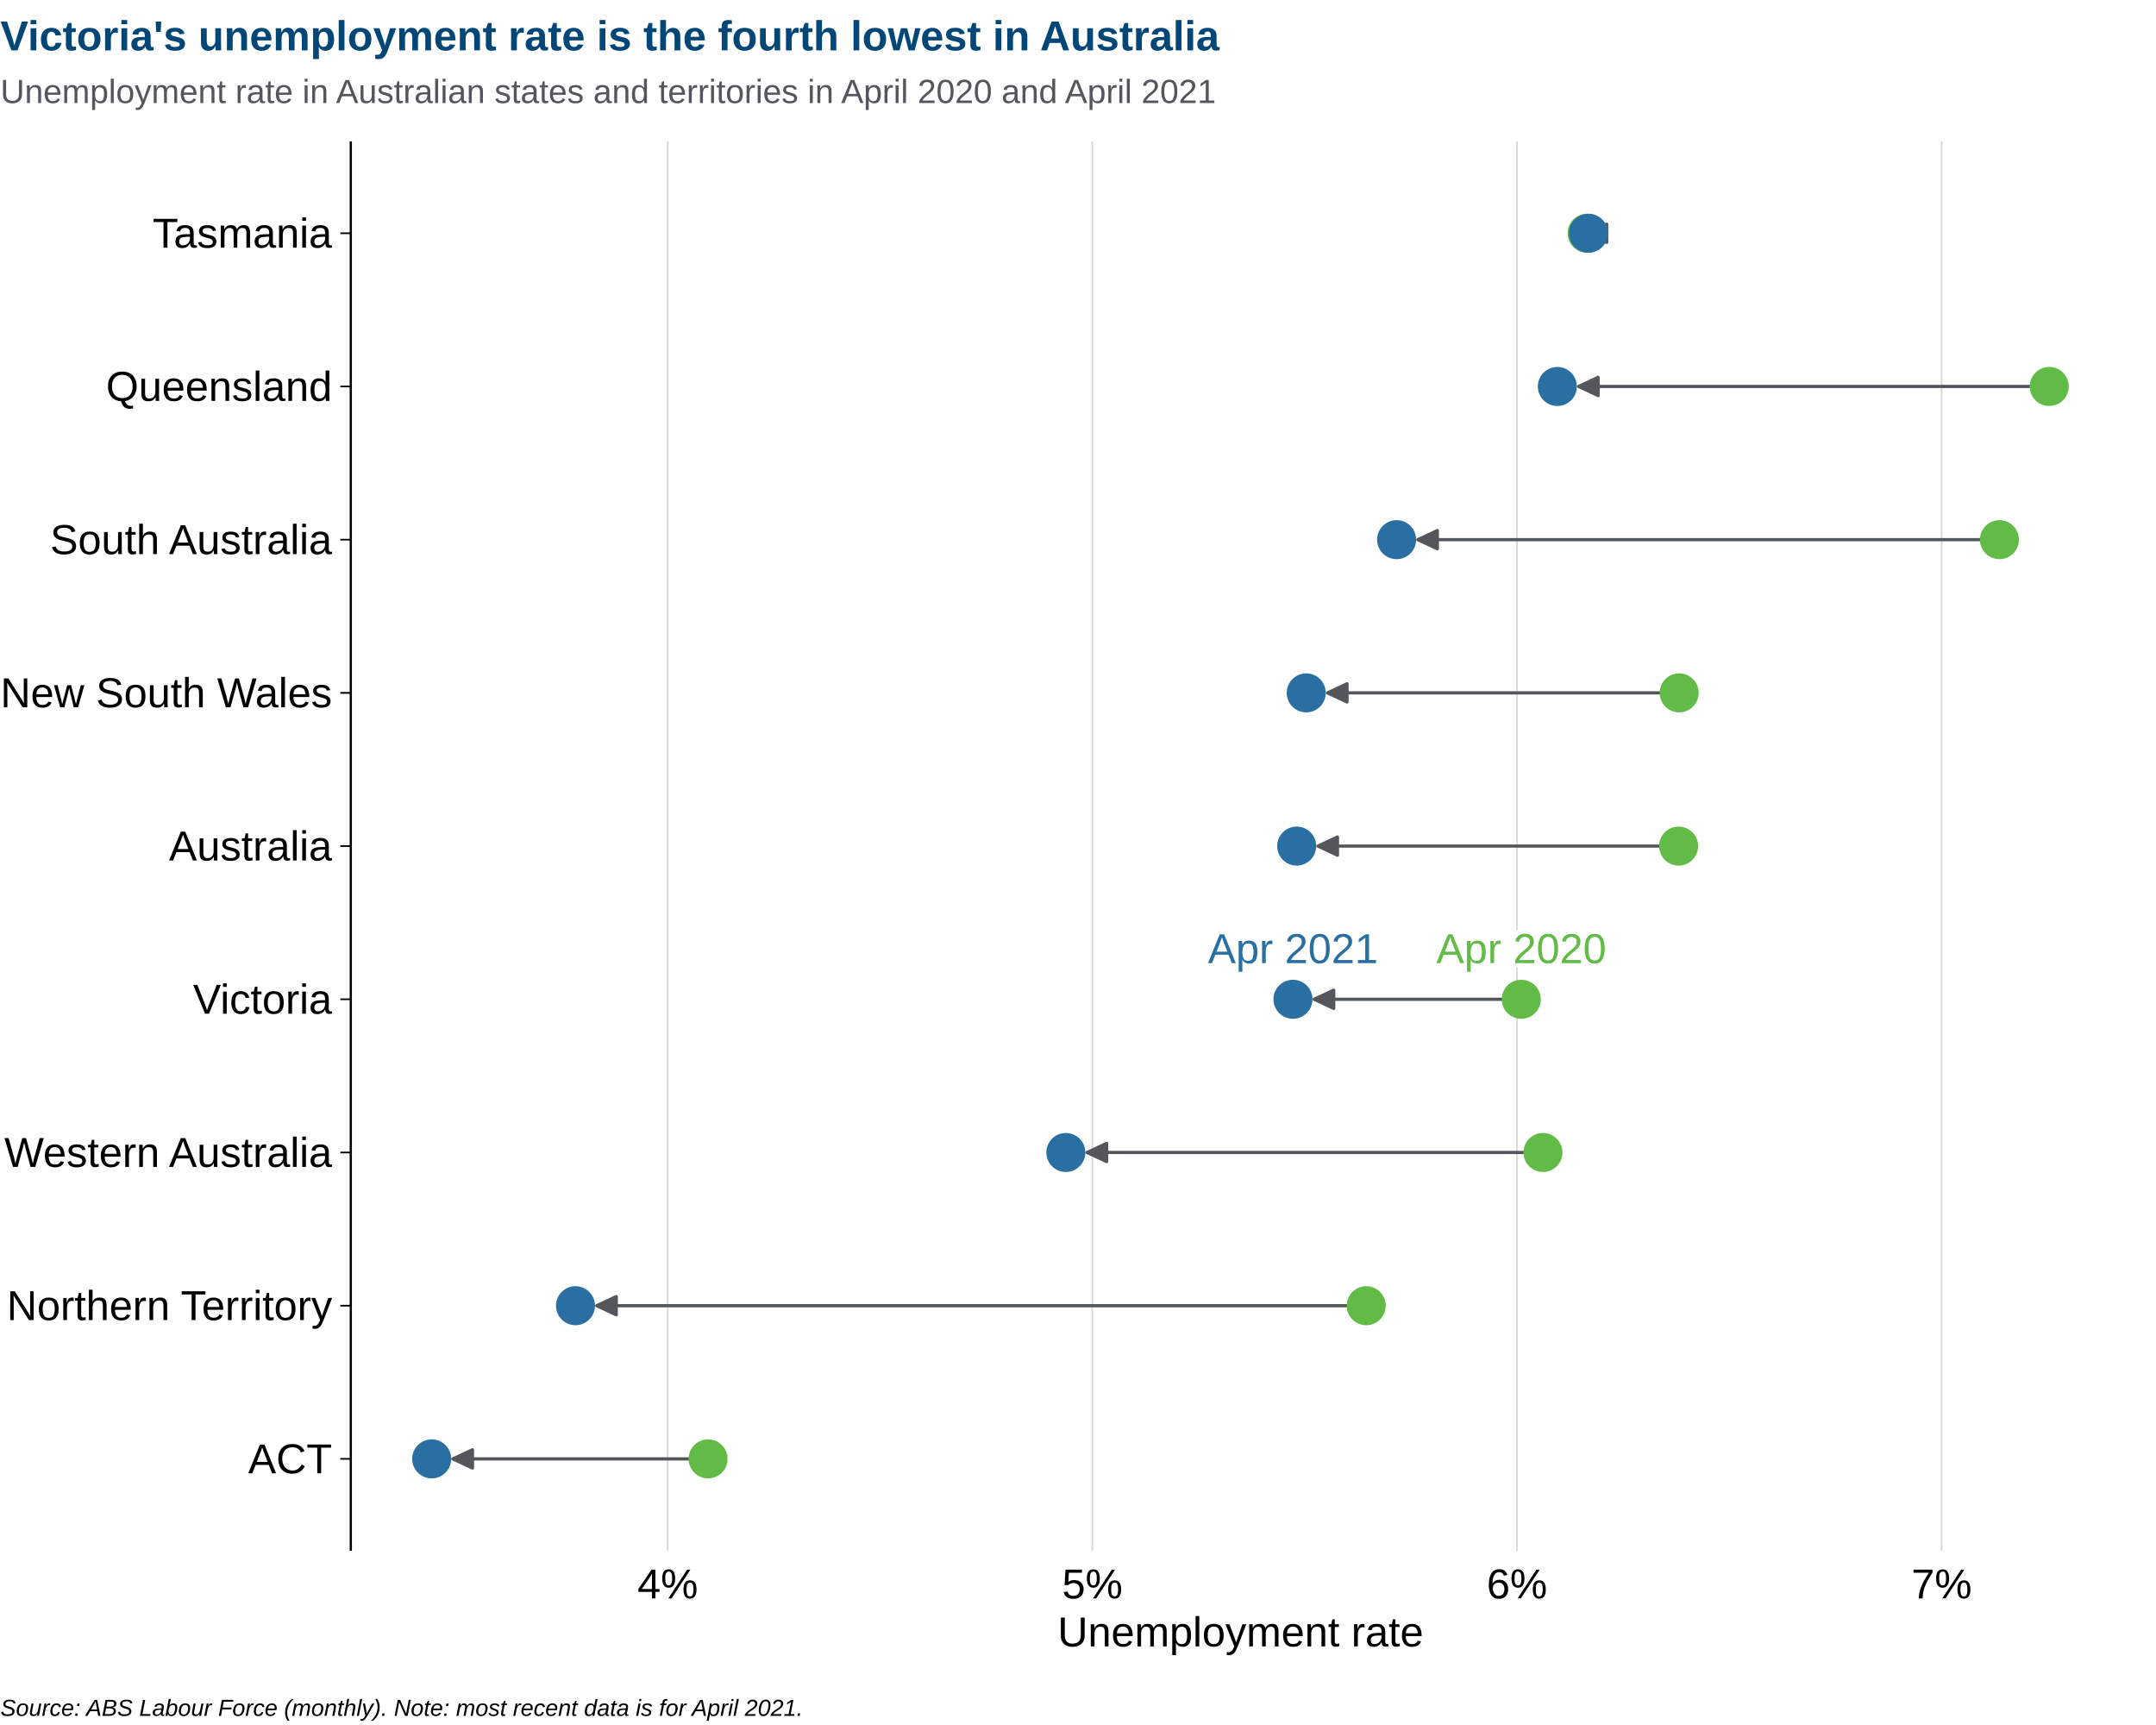
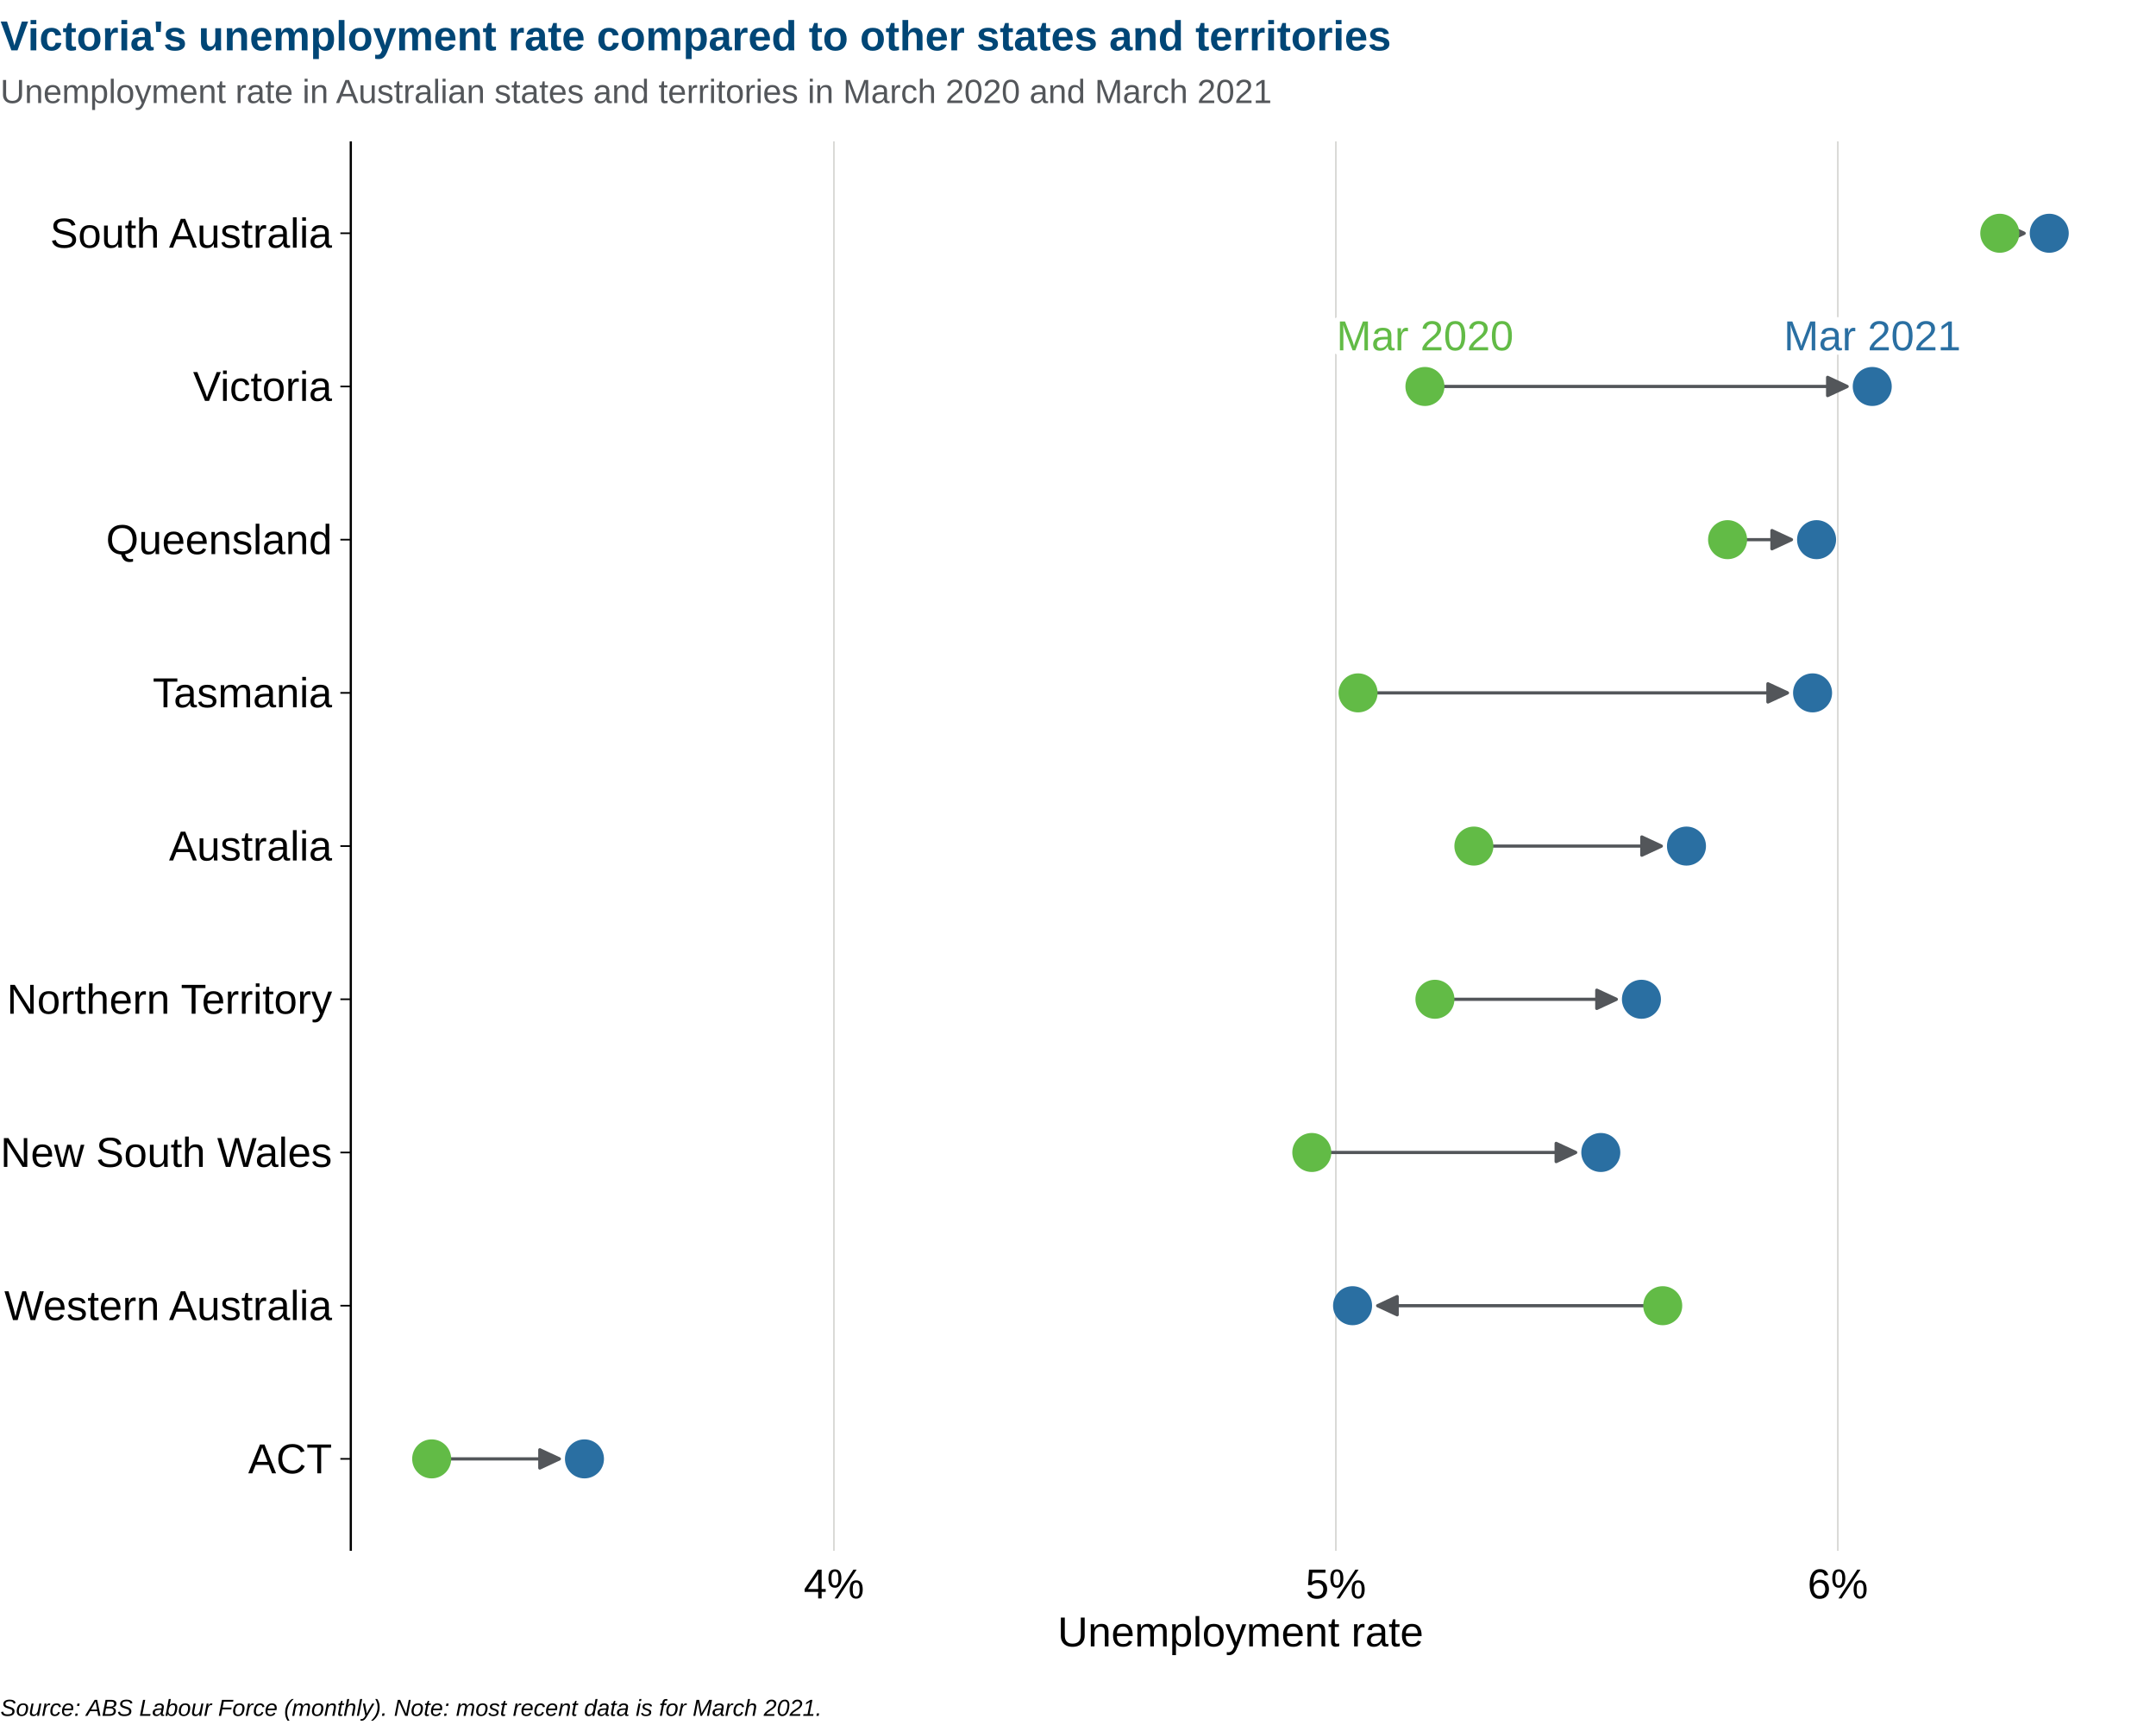
<svg xmlns="http://www.w3.org/2000/svg" viewBox="0 0 720.00 576.00">
  <defs>
    <style type="text/css">
    line, polyline, polygon, path, rect, circle {
      fill: none;
      stroke: #000000;
      stroke-linecap: round;
      stroke-linejoin: round;
      stroke-miterlimit: 10.00;
    }
  </style>
  </defs>
  <rect width="100%" height="100%" style="stroke: none; fill: #FFFFFF;" />
  <rect x="0.00" y="0.00" width="720.00" height="576.00" style="stroke-width: 0.75; stroke: none; fill: #FFFFFF;" />
  <defs>
    <clipPath id="cpMTE3LjE1fDcxMS4zNnw1MTcuODR8NDcuMjA=">
      <rect x="117.15" y="47.20" width="594.21" height="470.64" />
    </clipPath>
  </defs>
  <rect x="117.15" y="47.20" width="594.21" height="470.64" style="stroke-width: 0.75; stroke: none; fill: #FFFFFF;" clip-path="url(#cpMTE3LjE1fDcxMS4zNnw1MTcuODR8NDcuMjA=)" />
-   <polyline points="222.97,517.84 222.97,47.20 " style="stroke-width: 0.56; stroke: #D9D9D6; stroke-linecap: butt;" clip-path="url(#cpMTE3LjE1fDcxMS4zNnw1MTcuODR8NDcuMjA=)" />
-   <polyline points="364.78,517.84 364.78,47.20 " style="stroke-width: 0.56; stroke: #D9D9D6; stroke-linecap: butt;" clip-path="url(#cpMTE3LjE1fDcxMS4zNnw1MTcuODR8NDcuMjA=)" />
-   <polyline points="506.60,517.84 506.60,47.20 " style="stroke-width: 0.56; stroke: #D9D9D6; stroke-linecap: butt;" clip-path="url(#cpMTE3LjE1fDcxMS4zNnw1MTcuODR8NDcuMjA=)" />
-   <polyline points="648.41,517.84 648.41,47.20 " style="stroke-width: 0.56; stroke: #D9D9D6; stroke-linecap: butt;" clip-path="url(#cpMTE3LjE1fDcxMS4zNnw1MTcuODR8NDcuMjA=)" />
-   <line x1="236.47" y1="487.14" x2="151.25" y2="487.14" style="stroke-width: 1.07; stroke: #53565A; stroke-linecap: butt;" clip-path="url(#cpMTE3LjE1fDcxMS4zNnw1MTcuODR8NDcuMjA=)" />
-   <polygon points="157.78,484.10 151.25,487.14 157.78,490.19 " style="stroke-width: 1.07; stroke: #53565A; stroke-linecap: butt; fill: #53565A;" clip-path="url(#cpMTE3LjE1fDcxMS4zNnw1MTcuODR8NDcuMjA=)" />
-   <line x1="560.58" y1="282.52" x2="440.12" y2="282.52" style="stroke-width: 1.07; stroke: #53565A; stroke-linecap: butt;" clip-path="url(#cpMTE3LjE1fDcxMS4zNnw1MTcuODR8NDcuMjA=)" />
-   <polygon points="446.65,279.47 440.12,282.52 446.65,285.56 " style="stroke-width: 1.07; stroke: #53565A; stroke-linecap: butt; fill: #53565A;" clip-path="url(#cpMTE3LjE1fDcxMS4zNnw1MTcuODR8NDcuMjA=)" />
-   <line x1="560.77" y1="231.36" x2="443.31" y2="231.36" style="stroke-width: 1.07; stroke: #53565A; stroke-linecap: butt;" clip-path="url(#cpMTE3LjE1fDcxMS4zNnw1MTcuODR8NDcuMjA=)" />
-   <polygon points="449.84,228.32 443.31,231.36 449.84,234.40 " style="stroke-width: 1.07; stroke: #53565A; stroke-linecap: butt; fill: #53565A;" clip-path="url(#cpMTE3LjE1fDcxMS4zNnw1MTcuODR8NDcuMjA=)" />
-   <line x1="456.26" y1="435.99" x2="199.27" y2="435.99" style="stroke-width: 1.07; stroke: #53565A; stroke-linecap: butt;" clip-path="url(#cpMTE3LjE1fDcxMS4zNnw1MTcuODR8NDcuMjA=)" />
-   <polygon points="205.80,432.94 199.27,435.99 205.80,439.03 " style="stroke-width: 1.07; stroke: #53565A; stroke-linecap: butt; fill: #53565A;" clip-path="url(#cpMTE3LjE1fDcxMS4zNnw1MTcuODR8NDcuMjA=)" />
-   <line x1="684.35" y1="129.05" x2="527.17" y2="129.05" style="stroke-width: 1.07; stroke: #53565A; stroke-linecap: butt;" clip-path="url(#cpMTE3LjE1fDcxMS4zNnw1MTcuODR8NDcuMjA=)" />
-   <polygon points="533.69,126.00 527.17,129.05 533.69,132.09 " style="stroke-width: 1.07; stroke: #53565A; stroke-linecap: butt; fill: #53565A;" clip-path="url(#cpMTE3LjE1fDcxMS4zNnw1MTcuODR8NDcuMjA=)" />
-   <line x1="667.71" y1="180.20" x2="473.49" y2="180.20" style="stroke-width: 1.07; stroke: #53565A; stroke-linecap: butt;" clip-path="url(#cpMTE3LjE1fDcxMS4zNnw1MTcuODR8NDcuMjA=)" />
-   <polygon points="480.01,177.16 473.49,180.20 480.01,183.25 " style="stroke-width: 1.07; stroke: #53565A; stroke-linecap: butt; fill: #53565A;" clip-path="url(#cpMTE3LjE1fDcxMS4zNnw1MTcuODR8NDcuMjA=)" />
-   <line x1="530.03" y1="77.89" x2="530.03" y2="77.89" style="stroke-width: 1.07; stroke: #53565A; stroke-linecap: butt;" clip-path="url(#cpMTE3LjE1fDcxMS4zNnw1MTcuODR8NDcuMjA=)" />
-   <polygon points="536.56,74.85 530.03,77.89 536.56,80.93 " style="stroke-width: 1.07; stroke: #53565A; stroke-linecap: butt; fill: #53565A;" clip-path="url(#cpMTE3LjE1fDcxMS4zNnw1MTcuODR8NDcuMjA=)" />
-   <line x1="508.03" y1="333.67" x2="438.87" y2="333.67" style="stroke-width: 1.07; stroke: #53565A; stroke-linecap: butt;" clip-path="url(#cpMTE3LjE1fDcxMS4zNnw1MTcuODR8NDcuMjA=)" />
-   <polygon points="445.40,330.63 438.87,333.67 445.40,336.72 " style="stroke-width: 1.07; stroke: #53565A; stroke-linecap: butt; fill: #53565A;" clip-path="url(#cpMTE3LjE1fDcxMS4zNnw1MTcuODR8NDcuMjA=)" />
-   <line x1="515.27" y1="384.83" x2="363.03" y2="384.83" style="stroke-width: 1.07; stroke: #53565A; stroke-linecap: butt;" clip-path="url(#cpMTE3LjE1fDcxMS4zNnw1MTcuODR8NDcuMjA=)" />
-   <polygon points="369.56,381.79 363.03,384.83 369.56,387.87 " style="stroke-width: 1.07; stroke: #53565A; stroke-linecap: butt; fill: #53565A;" clip-path="url(#cpMTE3LjE1fDcxMS4zNnw1MTcuODR8NDcuMjA=)" />
-   <circle cx="560.58" cy="282.52" r="4.62pt" style="stroke-width: 0.71; stroke: #62BB46; fill: #62BB46;" clip-path="url(#cpMTE3LjE1fDcxMS4zNnw1MTcuODR8NDcuMjA=)" />
-   <circle cx="433.03" cy="282.52" r="4.62pt" style="stroke-width: 0.71; stroke: #2A6FA2; fill: #2A6FA2;" clip-path="url(#cpMTE3LjE1fDcxMS4zNnw1MTcuODR8NDcuMjA=)" />
-   <circle cx="560.77" cy="231.36" r="4.62pt" style="stroke-width: 0.71; stroke: #62BB46; fill: #62BB46;" clip-path="url(#cpMTE3LjE1fDcxMS4zNnw1MTcuODR8NDcuMjA=)" />
-   <circle cx="436.22" cy="231.36" r="4.62pt" style="stroke-width: 0.71; stroke: #2A6FA2; fill: #2A6FA2;" clip-path="url(#cpMTE3LjE1fDcxMS4zNnw1MTcuODR8NDcuMjA=)" />
-   <circle cx="684.35" cy="129.05" r="4.62pt" style="stroke-width: 0.71; stroke: #62BB46; fill: #62BB46;" clip-path="url(#cpMTE3LjE1fDcxMS4zNnw1MTcuODR8NDcuMjA=)" />
-   <circle cx="520.08" cy="129.05" r="4.62pt" style="stroke-width: 0.71; stroke: #2A6FA2; fill: #2A6FA2;" clip-path="url(#cpMTE3LjE1fDcxMS4zNnw1MTcuODR8NDcuMjA=)" />
-   <circle cx="530.03" cy="77.89" r="4.62pt" style="stroke-width: 0.71; stroke: #62BB46; fill: #62BB46;" clip-path="url(#cpMTE3LjE1fDcxMS4zNnw1MTcuODR8NDcuMjA=)" />
-   <circle cx="530.46" cy="77.89" r="4.62pt" style="stroke-width: 0.71; stroke: #2A6FA2; fill: #2A6FA2;" clip-path="url(#cpMTE3LjE1fDcxMS4zNnw1MTcuODR8NDcuMjA=)" />
-   <circle cx="236.47" cy="487.14" r="4.62pt" style="stroke-width: 0.71; stroke: #62BB46; fill: #62BB46;" clip-path="url(#cpMTE3LjE1fDcxMS4zNnw1MTcuODR8NDcuMjA=)" />
-   <circle cx="144.16" cy="487.14" r="4.62pt" style="stroke-width: 0.71; stroke: #2A6FA2; fill: #2A6FA2;" clip-path="url(#cpMTE3LjE1fDcxMS4zNnw1MTcuODR8NDcuMjA=)" />
-   <circle cx="515.27" cy="384.83" r="4.62pt" style="stroke-width: 0.71; stroke: #62BB46; fill: #62BB46;" clip-path="url(#cpMTE3LjE1fDcxMS4zNnw1MTcuODR8NDcuMjA=)" />
-   <circle cx="355.94" cy="384.83" r="4.62pt" style="stroke-width: 0.71; stroke: #2A6FA2; fill: #2A6FA2;" clip-path="url(#cpMTE3LjE1fDcxMS4zNnw1MTcuODR8NDcuMjA=)" />
-   <circle cx="456.26" cy="435.99" r="4.62pt" style="stroke-width: 0.71; stroke: #62BB46; fill: #62BB46;" clip-path="url(#cpMTE3LjE1fDcxMS4zNnw1MTcuODR8NDcuMjA=)" />
-   <circle cx="192.18" cy="435.99" r="4.62pt" style="stroke-width: 0.71; stroke: #2A6FA2; fill: #2A6FA2;" clip-path="url(#cpMTE3LjE1fDcxMS4zNnw1MTcuODR8NDcuMjA=)" />
-   <circle cx="508.03" cy="333.67" r="4.62pt" style="stroke-width: 0.71; stroke: #62BB46; fill: #62BB46;" clip-path="url(#cpMTE3LjE1fDcxMS4zNnw1MTcuODR8NDcuMjA=)" />
-   <circle cx="431.78" cy="333.67" r="4.62pt" style="stroke-width: 0.71; stroke: #2A6FA2; fill: #2A6FA2;" clip-path="url(#cpMTE3LjE1fDcxMS4zNnw1MTcuODR8NDcuMjA=)" />
-   <circle cx="667.71" cy="180.20" r="4.62pt" style="stroke-width: 0.71; stroke: #62BB46; fill: #62BB46;" clip-path="url(#cpMTE3LjE1fDcxMS4zNnw1MTcuODR8NDcuMjA=)" />
-   <circle cx="466.40" cy="180.20" r="4.62pt" style="stroke-width: 0.71; stroke: #2A6FA2; fill: #2A6FA2;" clip-path="url(#cpMTE3LjE1fDcxMS4zNnw1MTcuODR8NDcuMjA=)" />
-   <polygon points="480.35,323.04 535.70,323.04 535.62,323.04 535.96,323.03 536.31,322.96 536.63,322.84 536.93,322.66 537.20,322.44 537.43,322.18 537.62,321.89 537.75,321.57 537.84,321.23 537.86,320.88 537.86,320.88 537.86,312.70 537.86,312.70 537.84,312.35 537.75,312.01 537.62,311.70 537.43,311.40 537.20,311.14 536.93,310.92 536.63,310.75 536.31,310.62 535.96,310.55 535.70,310.54 480.35,310.54 480.61,310.55 480.26,310.54 479.92,310.58 479.58,310.68 479.27,310.83 478.98,311.03 478.73,311.27 478.52,311.54 478.36,311.85 478.25,312.18 478.19,312.53 478.19,312.70 478.19,320.88 478.19,320.71 478.19,321.06 478.25,321.40 478.36,321.73 478.52,322.04 478.73,322.32 478.98,322.56 479.27,322.75 479.58,322.90 479.92,323.00 480.26,323.04 " style="stroke-width: nan; stroke: none; fill: #FFFFFF;" clip-path="url(#cpMTE3LjE1fDcxMS4zNnw1MTcuODR8NDcuMjA=)" />
+   <polyline points="278.49,517.84 278.49,47.20 " style="stroke-width: 0.56; stroke: #D9D9D6; stroke-linecap: butt;" clip-path="url(#cpMTE3LjE1fDcxMS4zNnw1MTcuODR8NDcuMjA=)" />
+   <polyline points="446.11,517.84 446.11,47.20 " style="stroke-width: 0.56; stroke: #D9D9D6; stroke-linecap: butt;" clip-path="url(#cpMTE3LjE1fDcxMS4zNnw1MTcuODR8NDcuMjA=)" />
+   <polyline points="613.74,517.84 613.74,47.20 " style="stroke-width: 0.56; stroke: #D9D9D6; stroke-linecap: butt;" clip-path="url(#cpMTE3LjE1fDcxMS4zNnw1MTcuODR8NDcuMjA=)" />
+   <line x1="144.16" y1="487.14" x2="186.80" y2="487.14" style="stroke-width: 1.07; stroke: #53565A; stroke-linecap: butt;" clip-path="url(#cpMTE3LjE1fDcxMS4zNnw1MTcuODR8NDcuMjA=)" />
+   <polygon points="180.27,490.19 186.80,487.14 180.27,484.10 " style="stroke-width: 1.07; stroke: #53565A; stroke-linecap: butt; fill: #53565A;" clip-path="url(#cpMTE3LjE1fDcxMS4zNnw1MTcuODR8NDcuMjA=)" />
+   <line x1="492.21" y1="282.52" x2="554.81" y2="282.52" style="stroke-width: 1.07; stroke: #53565A; stroke-linecap: butt;" clip-path="url(#cpMTE3LjE1fDcxMS4zNnw1MTcuODR8NDcuMjA=)" />
+   <polygon points="548.29,285.56 554.81,282.52 548.29,279.47 " style="stroke-width: 1.07; stroke: #53565A; stroke-linecap: butt; fill: #53565A;" clip-path="url(#cpMTE3LjE1fDcxMS4zNnw1MTcuODR8NDcuMjA=)" />
+   <line x1="438.08" y1="384.83" x2="526.21" y2="384.83" style="stroke-width: 1.07; stroke: #53565A; stroke-linecap: butt;" clip-path="url(#cpMTE3LjE1fDcxMS4zNnw1MTcuODR8NDcuMjA=)" />
+   <polygon points="519.68,387.87 526.21,384.83 519.68,381.79 " style="stroke-width: 1.07; stroke: #53565A; stroke-linecap: butt; fill: #53565A;" clip-path="url(#cpMTE3LjE1fDcxMS4zNnw1MTcuODR8NDcuMjA=)" />
+   <line x1="479.20" y1="333.67" x2="539.78" y2="333.67" style="stroke-width: 1.07; stroke: #53565A; stroke-linecap: butt;" clip-path="url(#cpMTE3LjE1fDcxMS4zNnw1MTcuODR8NDcuMjA=)" />
+   <polygon points="533.25,336.72 539.78,333.67 533.25,330.63 " style="stroke-width: 1.07; stroke: #53565A; stroke-linecap: butt; fill: #53565A;" clip-path="url(#cpMTE3LjE1fDcxMS4zNnw1MTcuODR8NDcuMjA=)" />
+   <line x1="576.93" y1="180.20" x2="598.27" y2="180.20" style="stroke-width: 1.07; stroke: #53565A; stroke-linecap: butt;" clip-path="url(#cpMTE3LjE1fDcxMS4zNnw1MTcuODR8NDcuMjA=)" />
+   <polygon points="591.74,183.25 598.27,180.20 591.74,177.16 " style="stroke-width: 1.07; stroke: #53565A; stroke-linecap: butt; fill: #53565A;" clip-path="url(#cpMTE3LjE1fDcxMS4zNnw1MTcuODR8NDcuMjA=)" />
+   <line x1="667.83" y1="77.89" x2="675.97" y2="77.89" style="stroke-width: 1.07; stroke: #53565A; stroke-linecap: butt;" clip-path="url(#cpMTE3LjE1fDcxMS4zNnw1MTcuODR8NDcuMjA=)" />
+   <polygon points="669.44,80.93 675.97,77.89 669.44,74.85 " style="stroke-width: 1.07; stroke: #53565A; stroke-linecap: butt; fill: #53565A;" clip-path="url(#cpMTE3LjE1fDcxMS4zNnw1MTcuODR8NDcuMjA=)" />
+   <line x1="453.53" y1="231.36" x2="596.93" y2="231.36" style="stroke-width: 1.07; stroke: #53565A; stroke-linecap: butt;" clip-path="url(#cpMTE3LjE1fDcxMS4zNnw1MTcuODR8NDcuMjA=)" />
+   <polygon points="590.40,234.40 596.93,231.36 590.40,228.32 " style="stroke-width: 1.07; stroke: #53565A; stroke-linecap: butt; fill: #53565A;" clip-path="url(#cpMTE3LjE1fDcxMS4zNnw1MTcuODR8NDcuMjA=)" />
+   <line x1="475.86" y1="129.05" x2="616.86" y2="129.05" style="stroke-width: 1.07; stroke: #53565A; stroke-linecap: butt;" clip-path="url(#cpMTE3LjE1fDcxMS4zNnw1MTcuODR8NDcuMjA=)" />
+   <polygon points="610.34,132.09 616.86,129.05 610.34,126.00 " style="stroke-width: 1.07; stroke: #53565A; stroke-linecap: butt; fill: #53565A;" clip-path="url(#cpMTE3LjE1fDcxMS4zNnw1MTcuODR8NDcuMjA=)" />
+   <line x1="555.27" y1="435.99" x2="460.07" y2="435.99" style="stroke-width: 1.07; stroke: #53565A; stroke-linecap: butt;" clip-path="url(#cpMTE3LjE1fDcxMS4zNnw1MTcuODR8NDcuMjA=)" />
+   <polygon points="466.59,432.94 460.07,435.99 466.59,439.03 " style="stroke-width: 1.07; stroke: #53565A; stroke-linecap: butt; fill: #53565A;" clip-path="url(#cpMTE3LjE1fDcxMS4zNnw1MTcuODR8NDcuMjA=)" />
+   <circle cx="492.21" cy="282.52" r="4.62pt" style="stroke-width: 0.71; stroke: #62BB46; fill: #62BB46;" clip-path="url(#cpMTE3LjE1fDcxMS4zNnw1MTcuODR8NDcuMjA=)" />
+   <circle cx="563.20" cy="282.52" r="4.62pt" style="stroke-width: 0.71; stroke: #2A6FA2; fill: #2A6FA2;" clip-path="url(#cpMTE3LjE1fDcxMS4zNnw1MTcuODR8NDcuMjA=)" />
+   <circle cx="438.08" cy="384.83" r="4.62pt" style="stroke-width: 0.71; stroke: #62BB46; fill: #62BB46;" clip-path="url(#cpMTE3LjE1fDcxMS4zNnw1MTcuODR8NDcuMjA=)" />
+   <circle cx="534.59" cy="384.83" r="4.62pt" style="stroke-width: 0.71; stroke: #2A6FA2; fill: #2A6FA2;" clip-path="url(#cpMTE3LjE1fDcxMS4zNnw1MTcuODR8NDcuMjA=)" />
+   <circle cx="576.93" cy="180.20" r="4.62pt" style="stroke-width: 0.71; stroke: #62BB46; fill: #62BB46;" clip-path="url(#cpMTE3LjE1fDcxMS4zNnw1MTcuODR8NDcuMjA=)" />
+   <circle cx="606.65" cy="180.20" r="4.62pt" style="stroke-width: 0.71; stroke: #2A6FA2; fill: #2A6FA2;" clip-path="url(#cpMTE3LjE1fDcxMS4zNnw1MTcuODR8NDcuMjA=)" />
+   <circle cx="453.53" cy="231.36" r="4.62pt" style="stroke-width: 0.71; stroke: #62BB46; fill: #62BB46;" clip-path="url(#cpMTE3LjE1fDcxMS4zNnw1MTcuODR8NDcuMjA=)" />
+   <circle cx="605.31" cy="231.36" r="4.62pt" style="stroke-width: 0.71; stroke: #2A6FA2; fill: #2A6FA2;" clip-path="url(#cpMTE3LjE1fDcxMS4zNnw1MTcuODR8NDcuMjA=)" />
+   <circle cx="144.16" cy="487.14" r="4.62pt" style="stroke-width: 0.71; stroke: #62BB46; fill: #62BB46;" clip-path="url(#cpMTE3LjE1fDcxMS4zNnw1MTcuODR8NDcuMjA=)" />
+   <circle cx="195.18" cy="487.14" r="4.62pt" style="stroke-width: 0.71; stroke: #2A6FA2; fill: #2A6FA2;" clip-path="url(#cpMTE3LjE1fDcxMS4zNnw1MTcuODR8NDcuMjA=)" />
+   <circle cx="555.27" cy="435.99" r="4.62pt" style="stroke-width: 0.71; stroke: #62BB46; fill: #62BB46;" clip-path="url(#cpMTE3LjE1fDcxMS4zNnw1MTcuODR8NDcuMjA=)" />
+   <circle cx="451.69" cy="435.99" r="4.62pt" style="stroke-width: 0.71; stroke: #2A6FA2; fill: #2A6FA2;" clip-path="url(#cpMTE3LjE1fDcxMS4zNnw1MTcuODR8NDcuMjA=)" />
+   <circle cx="479.20" cy="333.67" r="4.62pt" style="stroke-width: 0.71; stroke: #62BB46; fill: #62BB46;" clip-path="url(#cpMTE3LjE1fDcxMS4zNnw1MTcuODR8NDcuMjA=)" />
+   <circle cx="548.16" cy="333.67" r="4.62pt" style="stroke-width: 0.71; stroke: #2A6FA2; fill: #2A6FA2;" clip-path="url(#cpMTE3LjE1fDcxMS4zNnw1MTcuODR8NDcuMjA=)" />
+   <circle cx="475.86" cy="129.05" r="4.62pt" style="stroke-width: 0.71; stroke: #62BB46; fill: #62BB46;" clip-path="url(#cpMTE3LjE1fDcxMS4zNnw1MTcuODR8NDcuMjA=)" />
+   <circle cx="625.24" cy="129.05" r="4.62pt" style="stroke-width: 0.71; stroke: #2A6FA2; fill: #2A6FA2;" clip-path="url(#cpMTE3LjE1fDcxMS4zNnw1MTcuODR8NDcuMjA=)" />
+   <circle cx="667.83" cy="77.89" r="4.62pt" style="stroke-width: 0.71; stroke: #62BB46; fill: #62BB46;" clip-path="url(#cpMTE3LjE1fDcxMS4zNnw1MTcuODR8NDcuMjA=)" />
+   <circle cx="684.35" cy="77.89" r="4.62pt" style="stroke-width: 0.71; stroke: #2A6FA2; fill: #2A6FA2;" clip-path="url(#cpMTE3LjE1fDcxMS4zNnw1MTcuODR8NDcuMjA=)" />
+   <polygon points="447.03,118.42 504.70,118.42 504.61,118.42 504.96,118.40 505.30,118.33 505.62,118.21 505.92,118.04 506.19,117.82 506.42,117.56 506.61,117.26 506.74,116.94 506.83,116.60 506.86,116.26 506.86,116.26 506.86,108.07 506.86,108.07 506.83,107.73 506.74,107.39 506.61,107.07 506.42,106.78 506.19,106.52 505.92,106.30 505.62,106.12 505.30,106.00 504.96,105.93 504.70,105.91 447.03,105.91 447.29,105.93 446.94,105.91 446.59,105.96 446.26,106.05 445.95,106.20 445.66,106.40 445.41,106.64 445.20,106.92 445.04,107.23 444.93,107.56 444.87,107.90 444.87,108.07 444.87,116.26 444.87,116.08 444.87,116.43 444.93,116.77 445.04,117.10 445.20,117.41 445.41,117.69 445.66,117.93 445.95,118.13 446.26,118.28 446.59,118.37 446.94,118.42 " style="stroke-width: nan; stroke: none; fill: #FFFFFF;" clip-path="url(#cpMTE3LjE1fDcxMS4zNnw1MTcuODR8NDcuMjA=)" />
  <g clip-path="url(#cpMTE3LjE1fDcxMS4zNnw1MTcuODR8NDcuMjA=)">
-     <text x="479.63" y="321.60" style="font-size: 14.00px; fill: #62BB46; font-family: Liberation Sans;" textLength="56.80px" lengthAdjust="spacingAndGlyphs">Apr 2020</text>
+     <text x="446.31" y="116.98" style="font-size: 14.00px; fill: #62BB46; font-family: Liberation Sans;" textLength="59.11px" lengthAdjust="spacingAndGlyphs">Mar 2020</text>
  </g>
-   <polygon points="404.10,323.04 459.46,323.04 459.37,323.04 459.72,323.03 460.06,322.96 460.38,322.84 460.68,322.66 460.95,322.44 461.18,322.18 461.37,321.89 461.51,321.57 461.59,321.23 461.62,320.88 461.62,320.88 461.62,312.70 461.62,312.70 461.59,312.35 461.51,312.02 461.37,311.70 461.18,311.40 460.95,311.14 460.68,310.92 460.38,310.75 460.06,310.62 459.72,310.56 459.46,310.54 404.10,310.54 404.36,310.56 404.01,310.54 403.67,310.58 403.33,310.68 403.02,310.83 402.73,311.03 402.48,311.27 402.28,311.54 402.11,311.85 402.00,312.18 401.95,312.53 401.94,312.70 401.94,320.88 401.95,320.71 401.95,321.06 402.00,321.40 402.11,321.73 402.28,322.04 402.48,322.32 402.73,322.56 403.02,322.75 403.33,322.90 403.67,323.00 404.01,323.04 " style="stroke-width: nan; stroke: none; fill: #FFFFFF;" clip-path="url(#cpMTE3LjE1fDcxMS4zNnw1MTcuODR8NDcuMjA=)" />
+   <polygon points="596.41,118.42 654.08,118.42 653.99,118.42 654.34,118.40 654.68,118.33 655.00,118.21 655.30,118.04 655.57,117.82 655.80,117.56 655.99,117.26 656.13,116.94 656.21,116.60 656.24,116.26 656.24,116.26 656.24,108.07 656.24,108.07 656.21,107.73 656.13,107.39 655.99,107.07 655.80,106.78 655.57,106.52 655.30,106.30 655.00,106.12 654.68,106.00 654.34,105.93 654.08,105.91 596.41,105.91 596.67,105.93 596.32,105.91 595.98,105.96 595.64,106.05 595.33,106.20 595.04,106.40 594.79,106.64 594.58,106.92 594.42,107.23 594.31,107.56 594.25,107.90 594.25,108.07 594.25,116.26 594.25,116.08 594.25,116.43 594.31,116.78 594.42,117.10 594.58,117.41 594.79,117.69 595.04,117.93 595.33,118.13 595.64,118.28 595.98,118.37 596.32,118.42 " style="stroke-width: nan; stroke: none; fill: #FFFFFF;" clip-path="url(#cpMTE3LjE1fDcxMS4zNnw1MTcuODR8NDcuMjA=)" />
  <g clip-path="url(#cpMTE3LjE1fDcxMS4zNnw1MTcuODR8NDcuMjA=)">
-     <text x="403.38" y="321.60" style="font-size: 14.00px; fill: #2A6FA2; font-family: Liberation Sans;" textLength="56.80px" lengthAdjust="spacingAndGlyphs">Apr 2021</text>
+     <text x="595.69" y="116.98" style="font-size: 14.00px; fill: #2A6FA2; font-family: Liberation Sans;" textLength="59.11px" lengthAdjust="spacingAndGlyphs">Mar 2021</text>
  </g>
  <defs>
    <clipPath id="cpMC4wMHw3MjAuMDB8NTc2LjAwfDAuMDA=">
      <rect x="0.00" y="0.00" width="720.00" height="576.00" />
    </clipPath>
  </defs>
  <polyline points="117.15,517.84 117.15,47.20 " style="stroke-width: 0.75; stroke-linecap: butt;" clip-path="url(#cpMC4wMHw3MjAuMDB8NTc2LjAwfDAuMDA=)" />
  <g clip-path="url(#cpMC4wMHw3MjAuMDB8NTc2LjAwfDAuMDA=)">
    <text x="82.88" y="491.96" style="font-size: 14.00px; font-family: Liberation Sans;" textLength="28.00px" lengthAdjust="spacingAndGlyphs">ACT</text>
  </g>
  <g clip-path="url(#cpMC4wMHw3MjAuMDB8NTc2LjAwfDAuMDA=)">
-     <text x="2.27" y="440.80" style="font-size: 14.00px; font-family: Liberation Sans;" textLength="108.61px" lengthAdjust="spacingAndGlyphs">Northern Territory</text>
+     <text x="1.44" y="440.80" style="font-size: 14.00px; font-family: Liberation Sans;" textLength="109.44px" lengthAdjust="spacingAndGlyphs">Western Australia</text>
  </g>
  <g clip-path="url(#cpMC4wMHw3MjAuMDB8NTc2LjAwfDAuMDA=)">
-     <text x="1.44" y="389.64" style="font-size: 14.00px; font-family: Liberation Sans;" textLength="109.44px" lengthAdjust="spacingAndGlyphs">Western Australia</text>
+     <text x="0.14" y="389.64" style="font-size: 14.00px; font-family: Liberation Sans;" textLength="110.73px" lengthAdjust="spacingAndGlyphs">New South Wales</text>
  </g>
  <g clip-path="url(#cpMC4wMHw3MjAuMDB8NTc2LjAwfDAuMDA=)">
-     <text x="64.46" y="338.49" style="font-size: 14.00px; font-family: Liberation Sans;" textLength="46.42px" lengthAdjust="spacingAndGlyphs">Victoria</text>
+     <text x="2.27" y="338.49" style="font-size: 14.00px; font-family: Liberation Sans;" textLength="108.61px" lengthAdjust="spacingAndGlyphs">Northern Territory</text>
  </g>
  <g clip-path="url(#cpMC4wMHw3MjAuMDB8NTc2LjAwfDAuMDA=)">
    <text x="56.43" y="287.33" style="font-size: 14.00px; font-family: Liberation Sans;" textLength="54.45px" lengthAdjust="spacingAndGlyphs">Australia</text>
  </g>
  <g clip-path="url(#cpMC4wMHw3MjAuMDB8NTc2LjAwfDAuMDA=)">
-     <text x="0.14" y="236.17" style="font-size: 14.00px; font-family: Liberation Sans;" textLength="110.73px" lengthAdjust="spacingAndGlyphs">New South Wales</text>
+     <text x="50.99" y="236.17" style="font-size: 14.00px; font-family: Liberation Sans;" textLength="59.89px" lengthAdjust="spacingAndGlyphs">Tasmania</text>
  </g>
  <g clip-path="url(#cpMC4wMHw3MjAuMDB8NTc2LjAwfDAuMDA=)">
-     <text x="16.72" y="185.02" style="font-size: 14.00px; font-family: Liberation Sans;" textLength="94.16px" lengthAdjust="spacingAndGlyphs">South Australia</text>
+     <text x="35.41" y="185.02" style="font-size: 14.00px; font-family: Liberation Sans;" textLength="75.47px" lengthAdjust="spacingAndGlyphs">Queensland</text>
  </g>
  <g clip-path="url(#cpMC4wMHw3MjAuMDB8NTc2LjAwfDAuMDA=)">
-     <text x="35.41" y="133.86" style="font-size: 14.00px; font-family: Liberation Sans;" textLength="75.47px" lengthAdjust="spacingAndGlyphs">Queensland</text>
+     <text x="64.46" y="133.86" style="font-size: 14.00px; font-family: Liberation Sans;" textLength="46.42px" lengthAdjust="spacingAndGlyphs">Victoria</text>
  </g>
  <g clip-path="url(#cpMC4wMHw3MjAuMDB8NTc2LjAwfDAuMDA=)">
-     <text x="50.99" y="82.70" style="font-size: 14.00px; font-family: Liberation Sans;" textLength="59.89px" lengthAdjust="spacingAndGlyphs">Tasmania</text>
+     <text x="16.72" y="82.70" style="font-size: 14.00px; font-family: Liberation Sans;" textLength="94.16px" lengthAdjust="spacingAndGlyphs">South Australia</text>
  </g>
  <polyline points="113.67,487.14 117.15,487.14 " style="stroke-width: 0.56; stroke-linecap: butt;" clip-path="url(#cpMC4wMHw3MjAuMDB8NTc2LjAwfDAuMDA=)" />
  <polyline points="113.67,435.99 117.15,435.99 " style="stroke-width: 0.56; stroke-linecap: butt;" clip-path="url(#cpMC4wMHw3MjAuMDB8NTc2LjAwfDAuMDA=)" />
  <polyline points="113.67,384.83 117.15,384.83 " style="stroke-width: 0.56; stroke-linecap: butt;" clip-path="url(#cpMC4wMHw3MjAuMDB8NTc2LjAwfDAuMDA=)" />
  <polyline points="113.67,333.67 117.15,333.67 " style="stroke-width: 0.56; stroke-linecap: butt;" clip-path="url(#cpMC4wMHw3MjAuMDB8NTc2LjAwfDAuMDA=)" />
  <polyline points="113.67,282.52 117.15,282.52 " style="stroke-width: 0.56; stroke-linecap: butt;" clip-path="url(#cpMC4wMHw3MjAuMDB8NTc2LjAwfDAuMDA=)" />
  <polyline points="113.67,231.36 117.15,231.36 " style="stroke-width: 0.56; stroke-linecap: butt;" clip-path="url(#cpMC4wMHw3MjAuMDB8NTc2LjAwfDAuMDA=)" />
  <polyline points="113.67,180.20 117.15,180.20 " style="stroke-width: 0.56; stroke-linecap: butt;" clip-path="url(#cpMC4wMHw3MjAuMDB8NTc2LjAwfDAuMDA=)" />
  <polyline points="113.67,129.05 117.15,129.05 " style="stroke-width: 0.56; stroke-linecap: butt;" clip-path="url(#cpMC4wMHw3MjAuMDB8NTc2LjAwfDAuMDA=)" />
  <polyline points="113.67,77.89 117.15,77.89 " style="stroke-width: 0.56; stroke-linecap: butt;" clip-path="url(#cpMC4wMHw3MjAuMDB8NTc2LjAwfDAuMDA=)" />
  <g clip-path="url(#cpMC4wMHw3MjAuMDB8NTc2LjAwfDAuMDA=)">
-     <text x="212.86" y="533.74" style="font-size: 14.00px; font-family: Liberation Sans;" textLength="20.23px" lengthAdjust="spacingAndGlyphs">4%</text>
+     <text x="268.37" y="533.74" style="font-size: 14.00px; font-family: Liberation Sans;" textLength="20.23px" lengthAdjust="spacingAndGlyphs">4%</text>
  </g>
  <g clip-path="url(#cpMC4wMHw3MjAuMDB8NTc2LjAwfDAuMDA=)">
-     <text x="354.67" y="533.74" style="font-size: 14.00px; font-family: Liberation Sans;" textLength="20.23px" lengthAdjust="spacingAndGlyphs">5%</text>
+     <text x="436.00" y="533.74" style="font-size: 14.00px; font-family: Liberation Sans;" textLength="20.23px" lengthAdjust="spacingAndGlyphs">5%</text>
  </g>
  <g clip-path="url(#cpMC4wMHw3MjAuMDB8NTc2LjAwfDAuMDA=)">
-     <text x="496.48" y="533.74" style="font-size: 14.00px; font-family: Liberation Sans;" textLength="20.23px" lengthAdjust="spacingAndGlyphs">6%</text>
-   </g>
-   <g clip-path="url(#cpMC4wMHw3MjAuMDB8NTc2LjAwfDAuMDA=)">
-     <text x="638.29" y="533.74" style="font-size: 14.00px; font-family: Liberation Sans;" textLength="20.23px" lengthAdjust="spacingAndGlyphs">7%</text>
+     <text x="603.62" y="533.74" style="font-size: 14.00px; font-family: Liberation Sans;" textLength="20.23px" lengthAdjust="spacingAndGlyphs">6%</text>
  </g>
  <g clip-path="url(#cpMC4wMHw3MjAuMDB8NTc2LjAwfDAuMDA=)">
    <text x="353.20" y="549.76" style="font-size: 14.00px; font-family: Liberation Sans;" textLength="122.11px" lengthAdjust="spacingAndGlyphs">Unemployment rate</text>
  </g>
  <g clip-path="url(#cpMC4wMHw3MjAuMDB8NTc2LjAwfDAuMDA=)">
-     <text x="0.14" y="34.41" style="font-size: 11.20px; fill: #53565A; font-family: Liberation Sans;" textLength="405.30px" lengthAdjust="spacingAndGlyphs">Unemployment rate in Australian states and territories in April 2020 and April 2021</text>
+     <text x="0.14" y="34.41" style="font-size: 11.20px; fill: #53565A; font-family: Liberation Sans;" textLength="423.92px" lengthAdjust="spacingAndGlyphs">Unemployment rate in Australian states and territories in March 2020 and March 2021</text>
  </g>
  <g clip-path="url(#cpMC4wMHw3MjAuMDB8NTc2LjAwfDAuMDA=)">
-     <text x="0.14" y="16.82" style="font-size: 14.00px; font-weight: bold; fill: #004676; font-family: Liberation Sans;" textLength="406.95px" lengthAdjust="spacingAndGlyphs">Victoria's unemployment rate is the fourth lowest in Australia</text>
+     <text x="0.14" y="16.82" style="font-size: 14.00px; font-weight: bold; fill: #004676; font-family: Liberation Sans;" textLength="464.27px" lengthAdjust="spacingAndGlyphs">Victoria's unemployment rate compared to other states and territories</text>
  </g>
  <g clip-path="url(#cpMC4wMHw3MjAuMDB8NTc2LjAwfDAuMDA=)">
-     <text x="0.14" y="572.95" style="font-size: 7.77px; font-style: italic; font-family: Liberation Sans;" textLength="267.75px" lengthAdjust="spacingAndGlyphs">Source: ABS Labour Force (monthly). Note: most recent data is for April 2021.</text>
+     <text x="0.14" y="572.95" style="font-size: 7.77px; font-style: italic; font-family: Liberation Sans;" textLength="274.09px" lengthAdjust="spacingAndGlyphs">Source: ABS Labour Force (monthly). Note: most recent data is for March 2021.</text>
  </g>
</svg>
